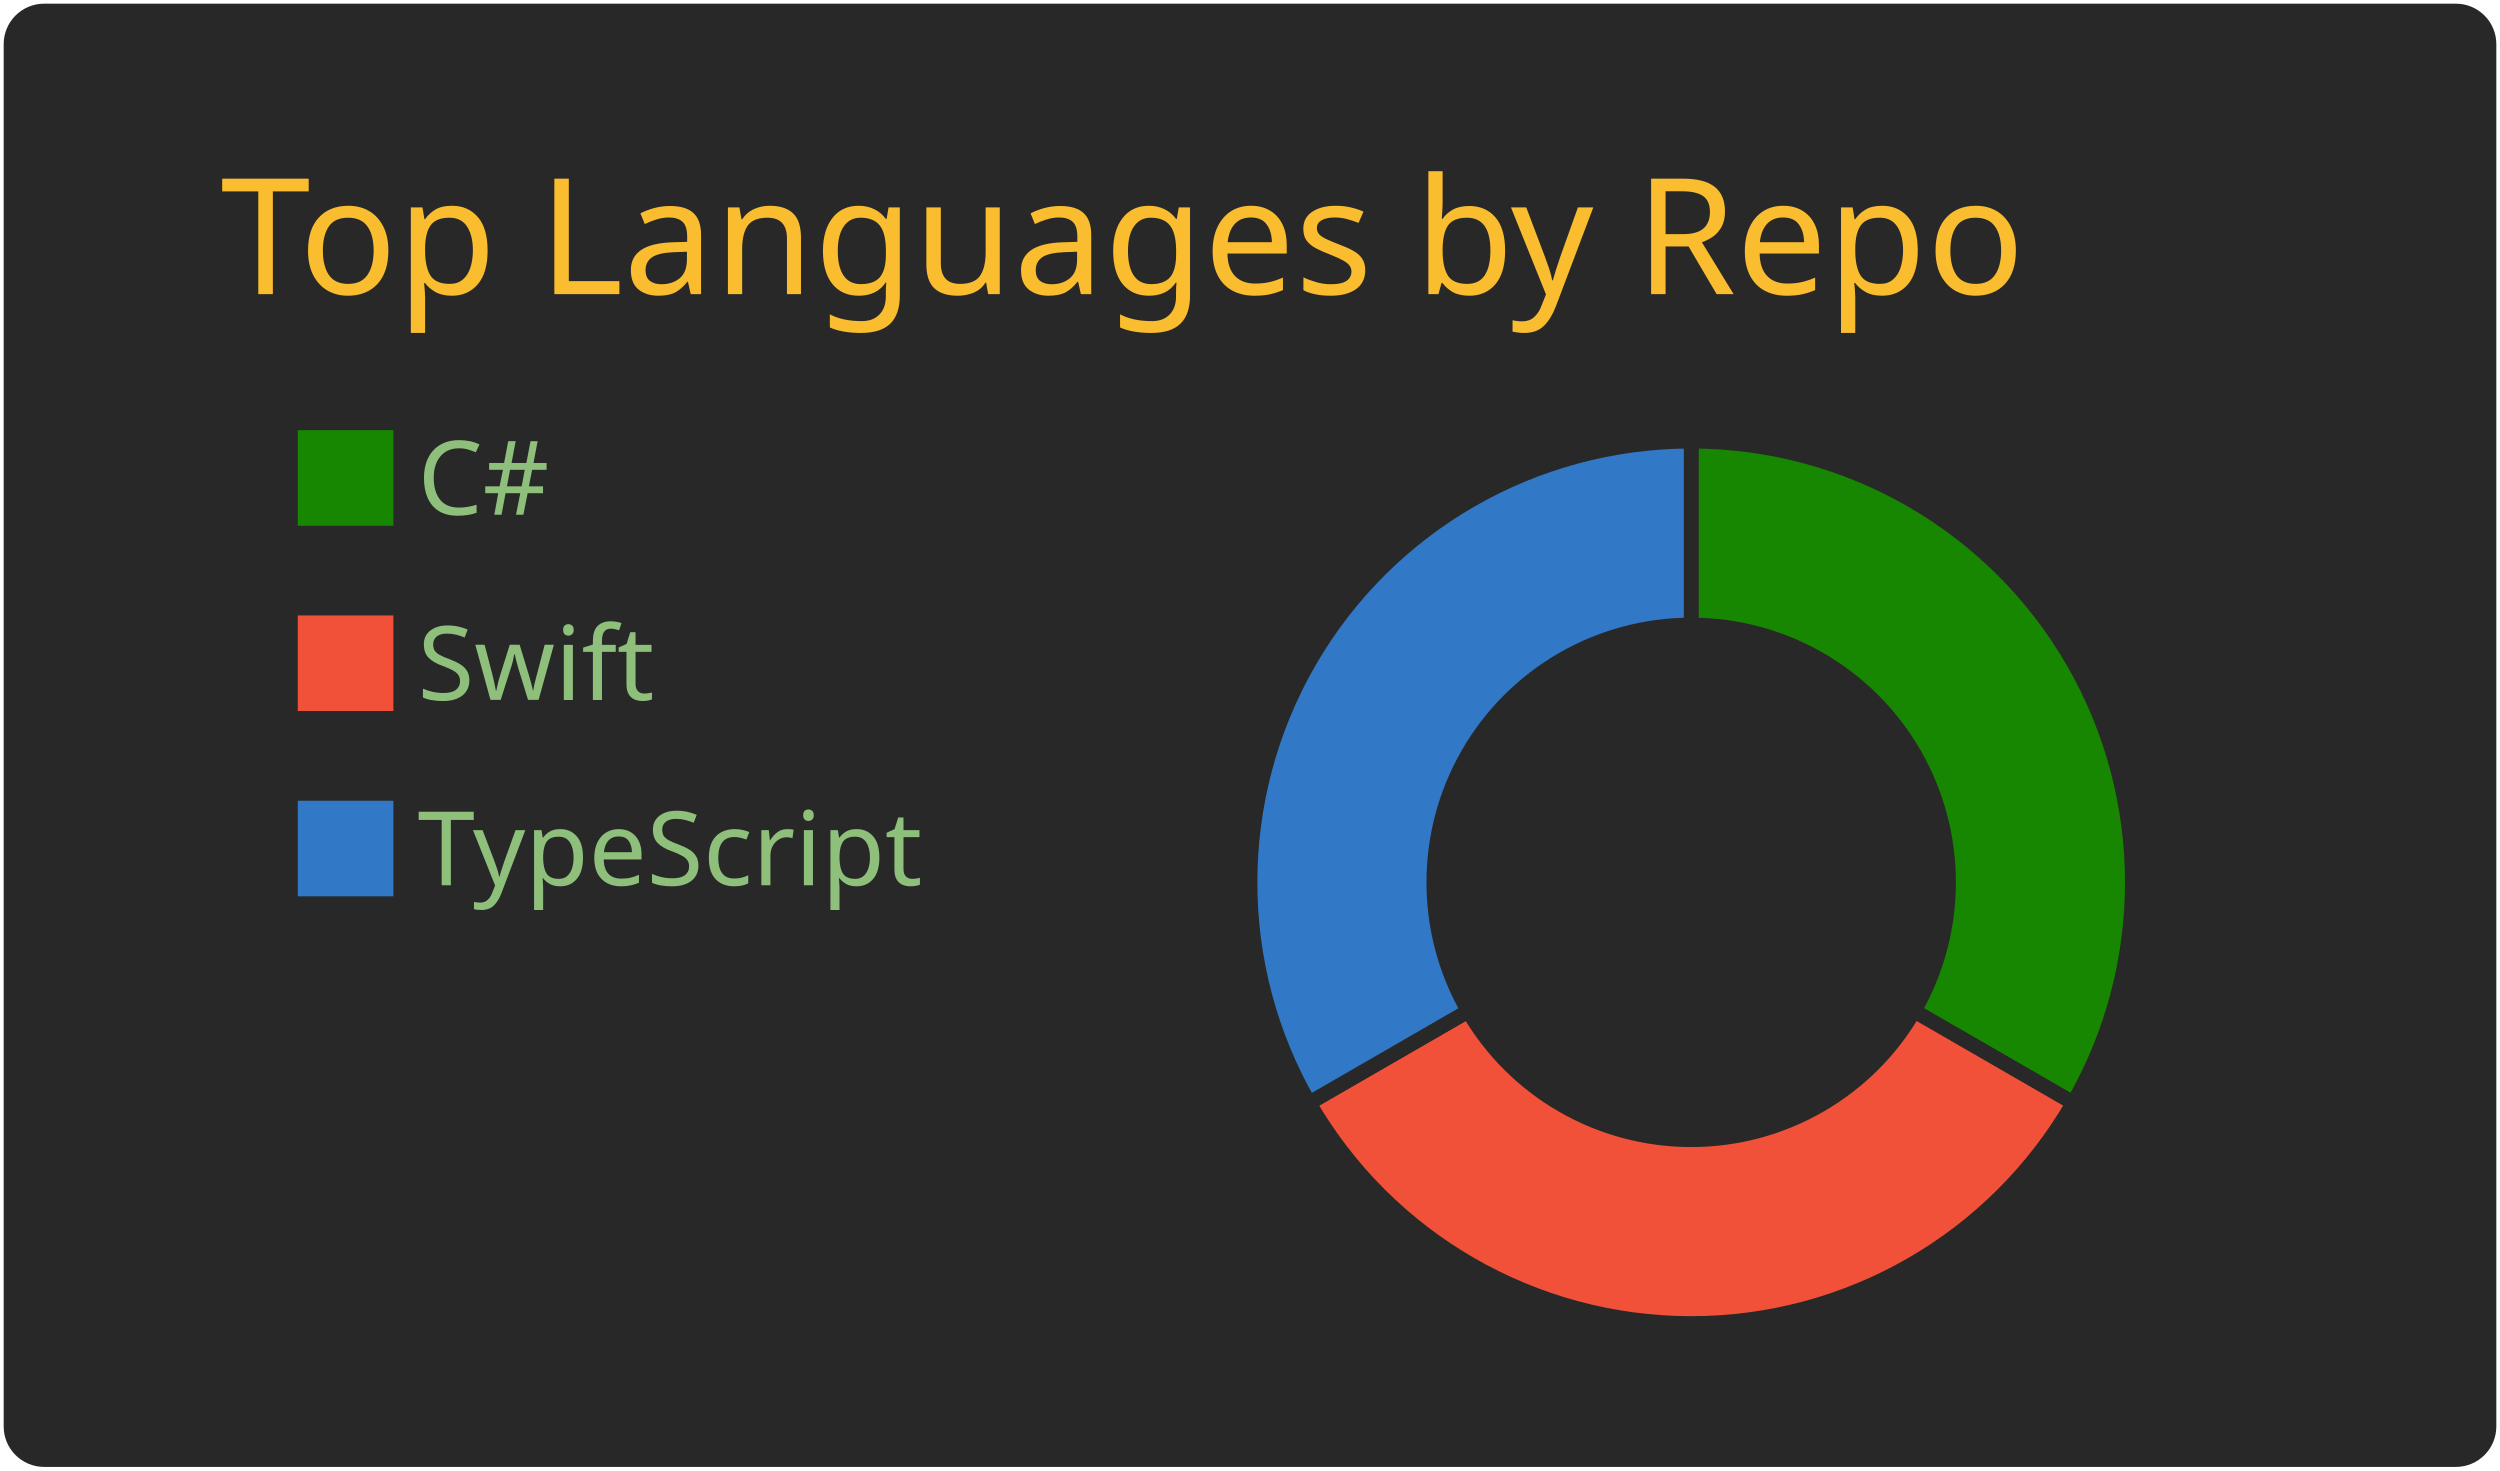
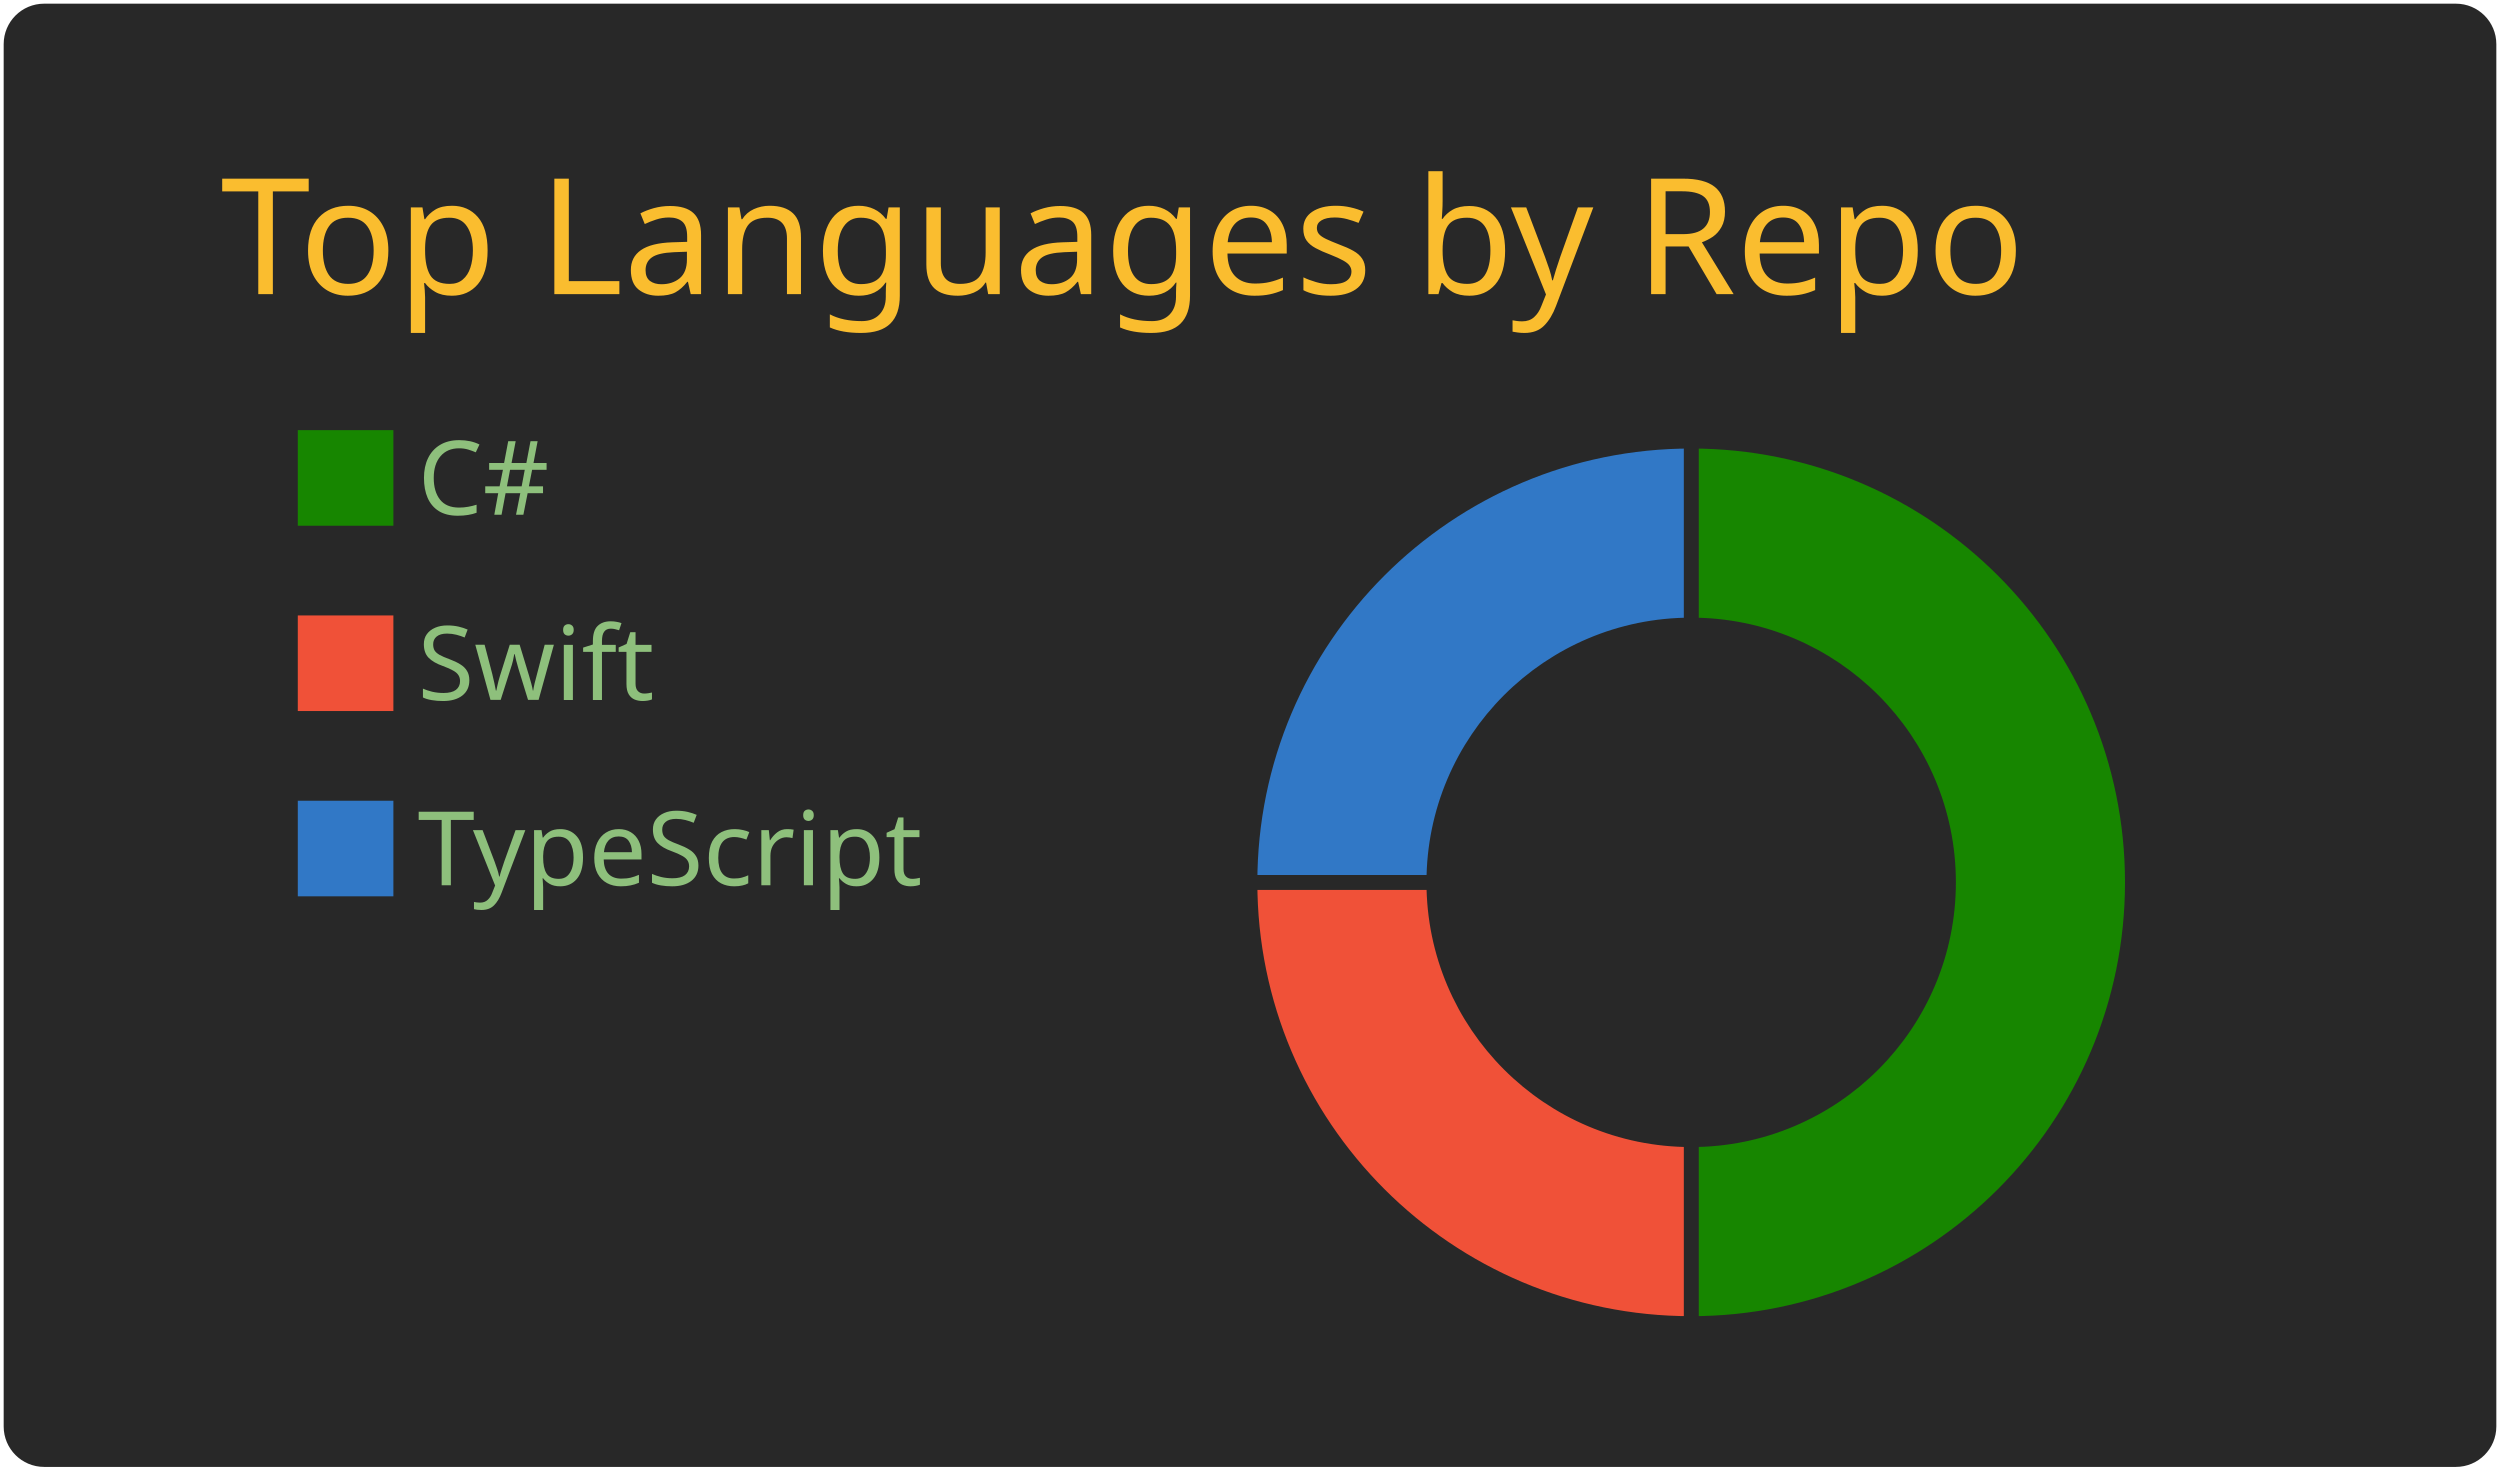
<svg xmlns="http://www.w3.org/2000/svg" width="340" height="200" viewBox="0 0 340 200">
  <style>* {
          font-family: 'Segoe UI', Ubuntu, "Helvetica Neue", Sans-Serif
        }</style>
  <g class="gpsc-root">
    <rect x="1" y="1" rx="5" ry="5" height="99%" width="99.412%" stroke="#282828" stroke-width="1" fill="#282828" stroke-opacity="1" />
    <text x="30" y="40" class="gpsc-item" style="--gpsc-i: 0; font-size: 22px; fill: #fabd2f;">Top Languages by Repo</text>
    <g transform="translate(0,40)">
      <g transform="translate(40,0)">
        <rect y="18" width="14" height="14" class="gpsc-item" style="--gpsc-i: 0; stroke-width: 1px;" fill="#178600" stroke="#282828" />
        <rect y="43.2" width="14" height="14" class="gpsc-item" style="--gpsc-i: 1; stroke-width: 1px;" fill="#F05138" stroke="#282828" />
        <rect y="68.4" width="14" height="14" class="gpsc-item" style="--gpsc-i: 2; stroke-width: 1px;" fill="#3178c6" stroke="#282828" />
        <text x="16.8" y="30" class="gpsc-item" style="--gpsc-i: 0; fill: #8ec07c; font-size: 14px;">C#</text>
        <text x="16.8" y="55.2" class="gpsc-item" style="--gpsc-i: 1; fill: #8ec07c; font-size: 14px;">Swift</text>
        <text x="16.8" y="80.4" class="gpsc-item" style="--gpsc-i: 2; fill: #8ec07c; font-size: 14px;">TypeScript</text>
      </g>
      <g transform="translate( 230, 80 )">
        <g class="arc" style="--gpsc-i: 0;">
-           <path d="M3.67394039744206e-15,-60A60,60,0,0,1,51.962,30L30.311,17.5A35,35,0,0,0,2.1431318985078682e-15,-35Z" style="fill: #178600; stroke-width: 2px;" stroke="#282828" />
+           <path d="M3.67394039744206e-15,-60A60,60,0,1,1,3.67394039744206e-15,60L2.1431318985078682e-15,35A35,35,0,1,0,2.1431318985078682e-15,-35Z" style="fill: #178600; stroke-width: 2px;" stroke="#282828" />
        </g>
        <g class="arc" style="--gpsc-i: 1;">
-           <path d="M51.962,30A60,60,0,0,1,-51.962,30L-30.311,17.5A35,35,0,0,0,30.311,17.5Z" style="fill: #F05138; stroke-width: 2px;" stroke="#282828" />
+           <path d="M3.67394039744206e-15,60A60,60,0,0,1,-60,7.34788079488412e-15L-35,4.2862637970157365e-15A35,35,0,0,0,2.1431318985078682e-15,35Z" style="fill: #F05138; stroke-width: 2px;" stroke="#282828" />
        </g>
        <g class="arc" style="--gpsc-i: 2;">
-           <path d="M-51.962,30A60,60,0,0,1,-1.1021821192326178e-14,-60L-6.429395695523604e-15,-35A35,35,0,0,0,-30.311,17.5Z" style="fill: #3178c6; stroke-width: 2px;" stroke="#282828" />
+           <path d="M-60,7.34788079488412e-15A60,60,0,0,1,-1.1021821192326178e-14,-60L-6.429395695523604e-15,-35A35,35,0,0,0,-35,4.2862637970157365e-15Z" style="fill: #3178c6; stroke-width: 2px;" stroke="#282828" />
        </g>
      </g>
    </g>
  </g>
</svg>
